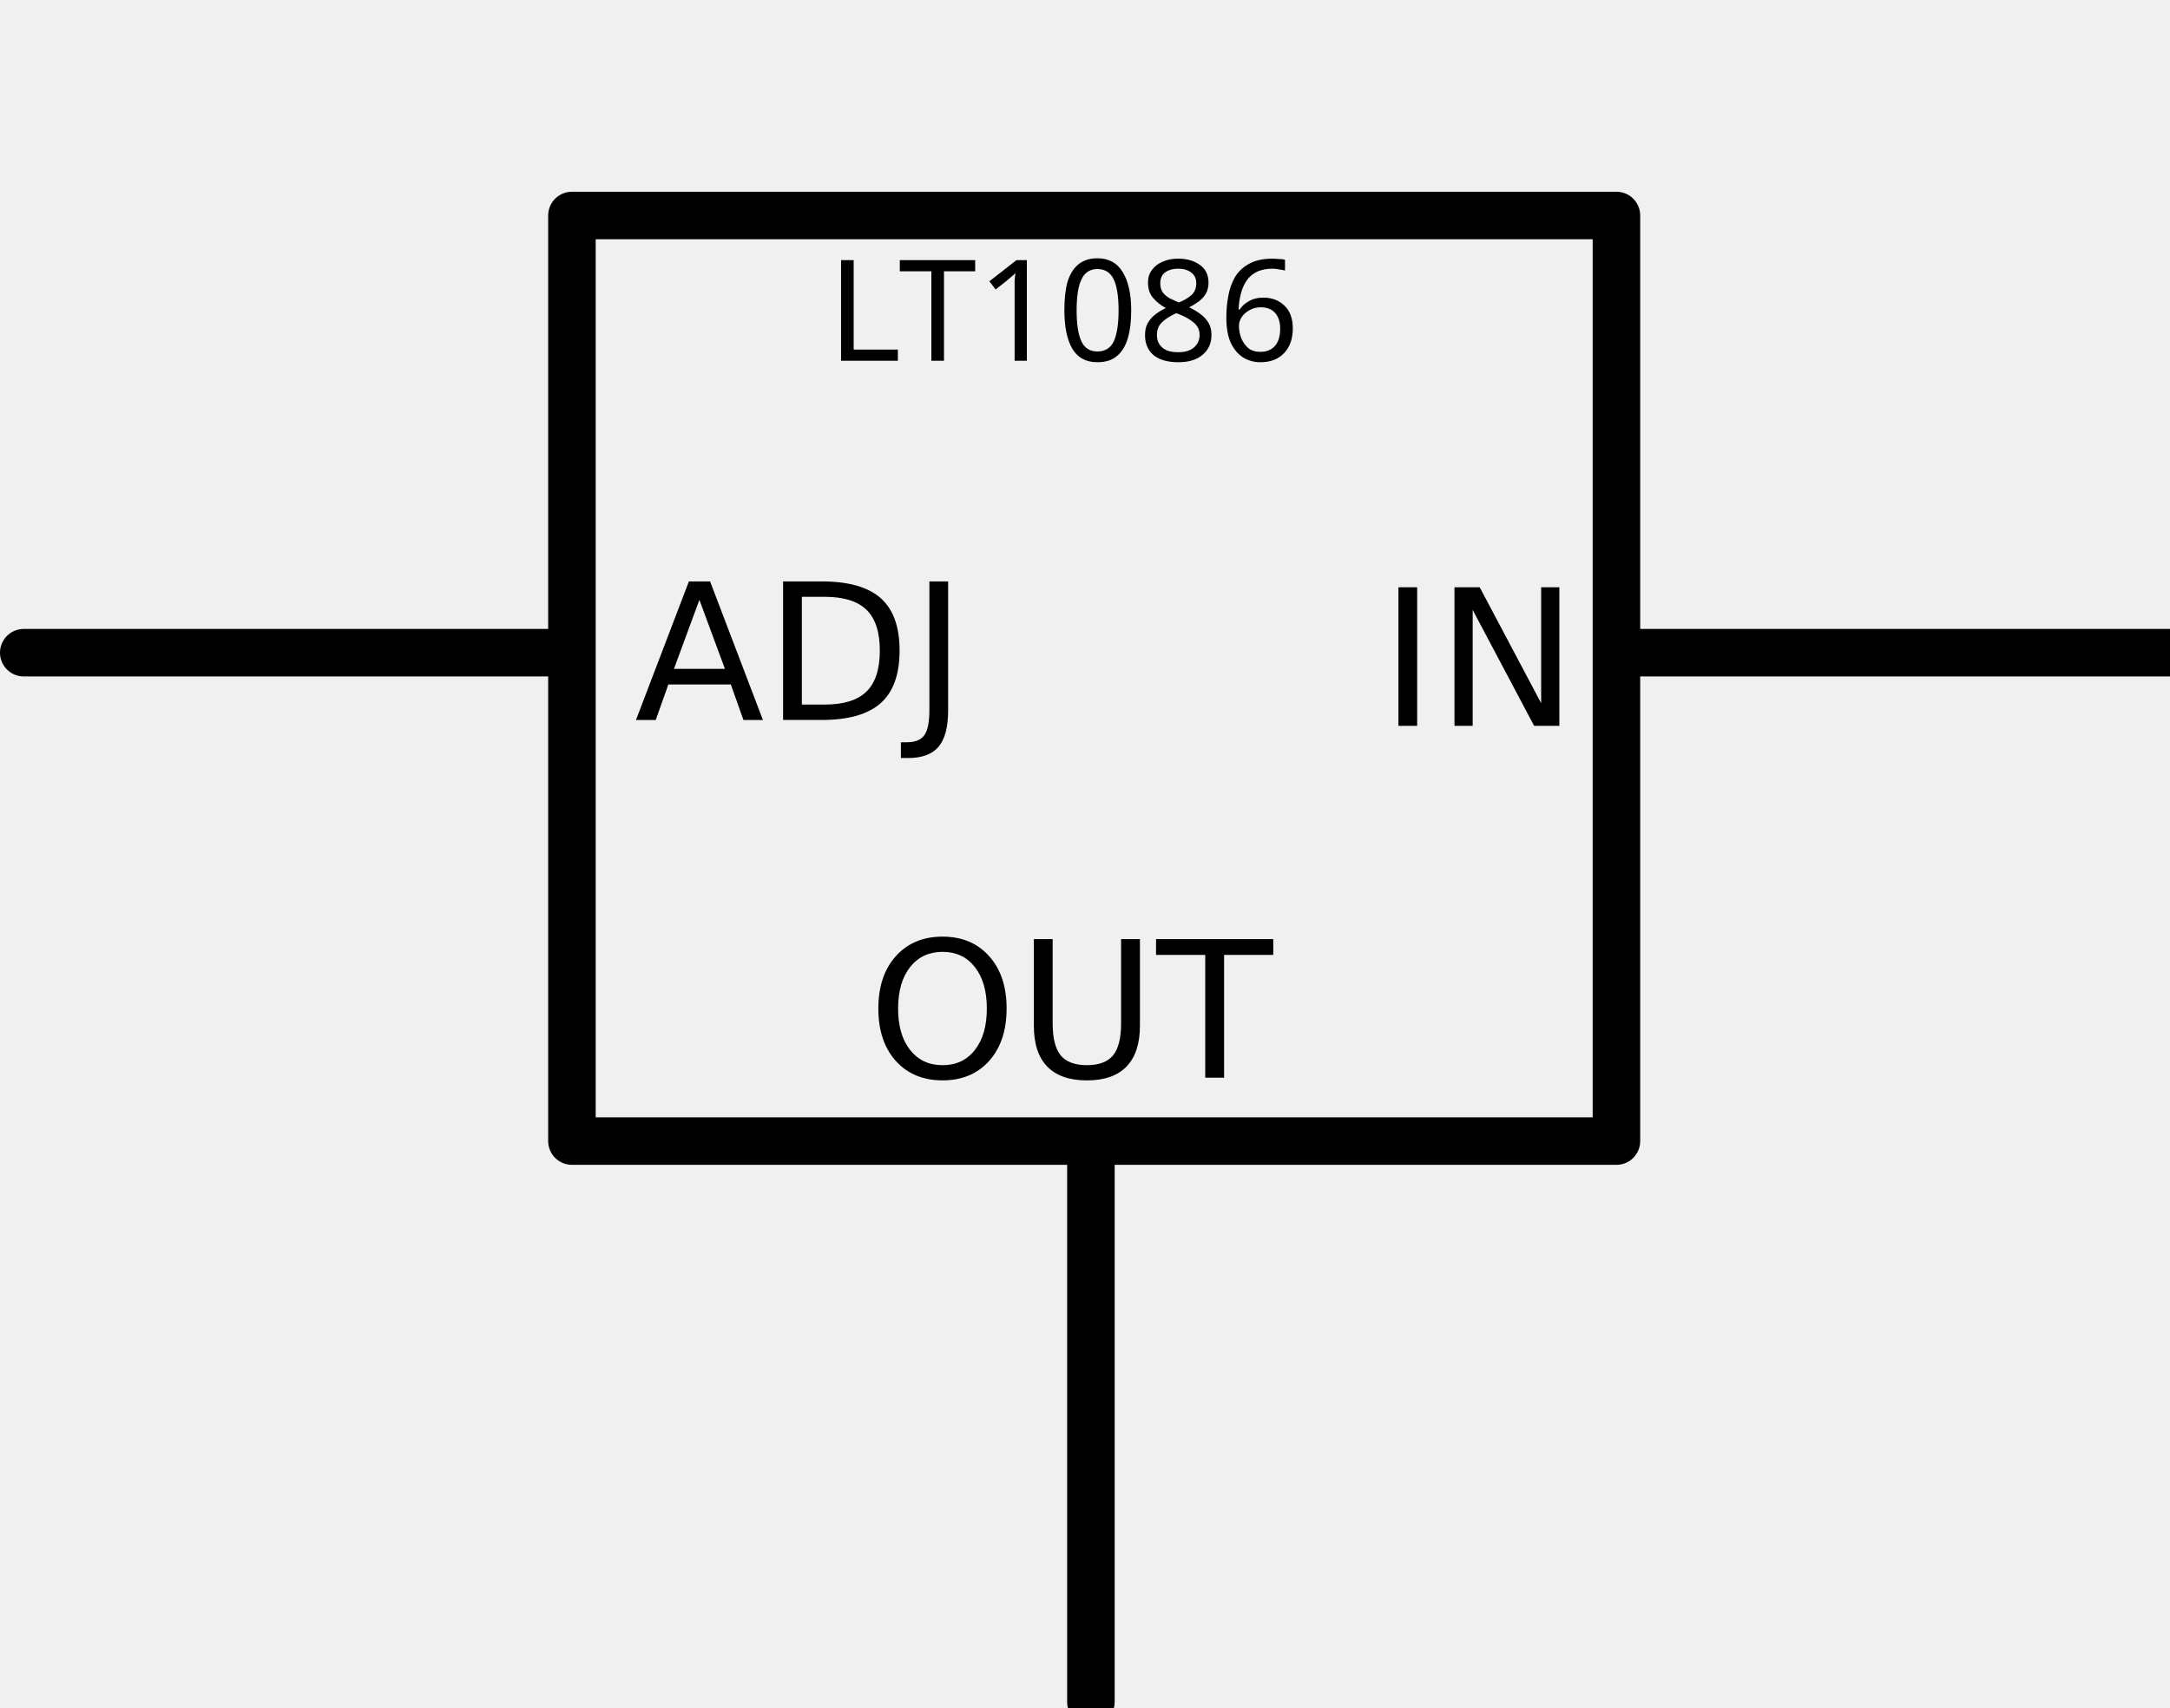
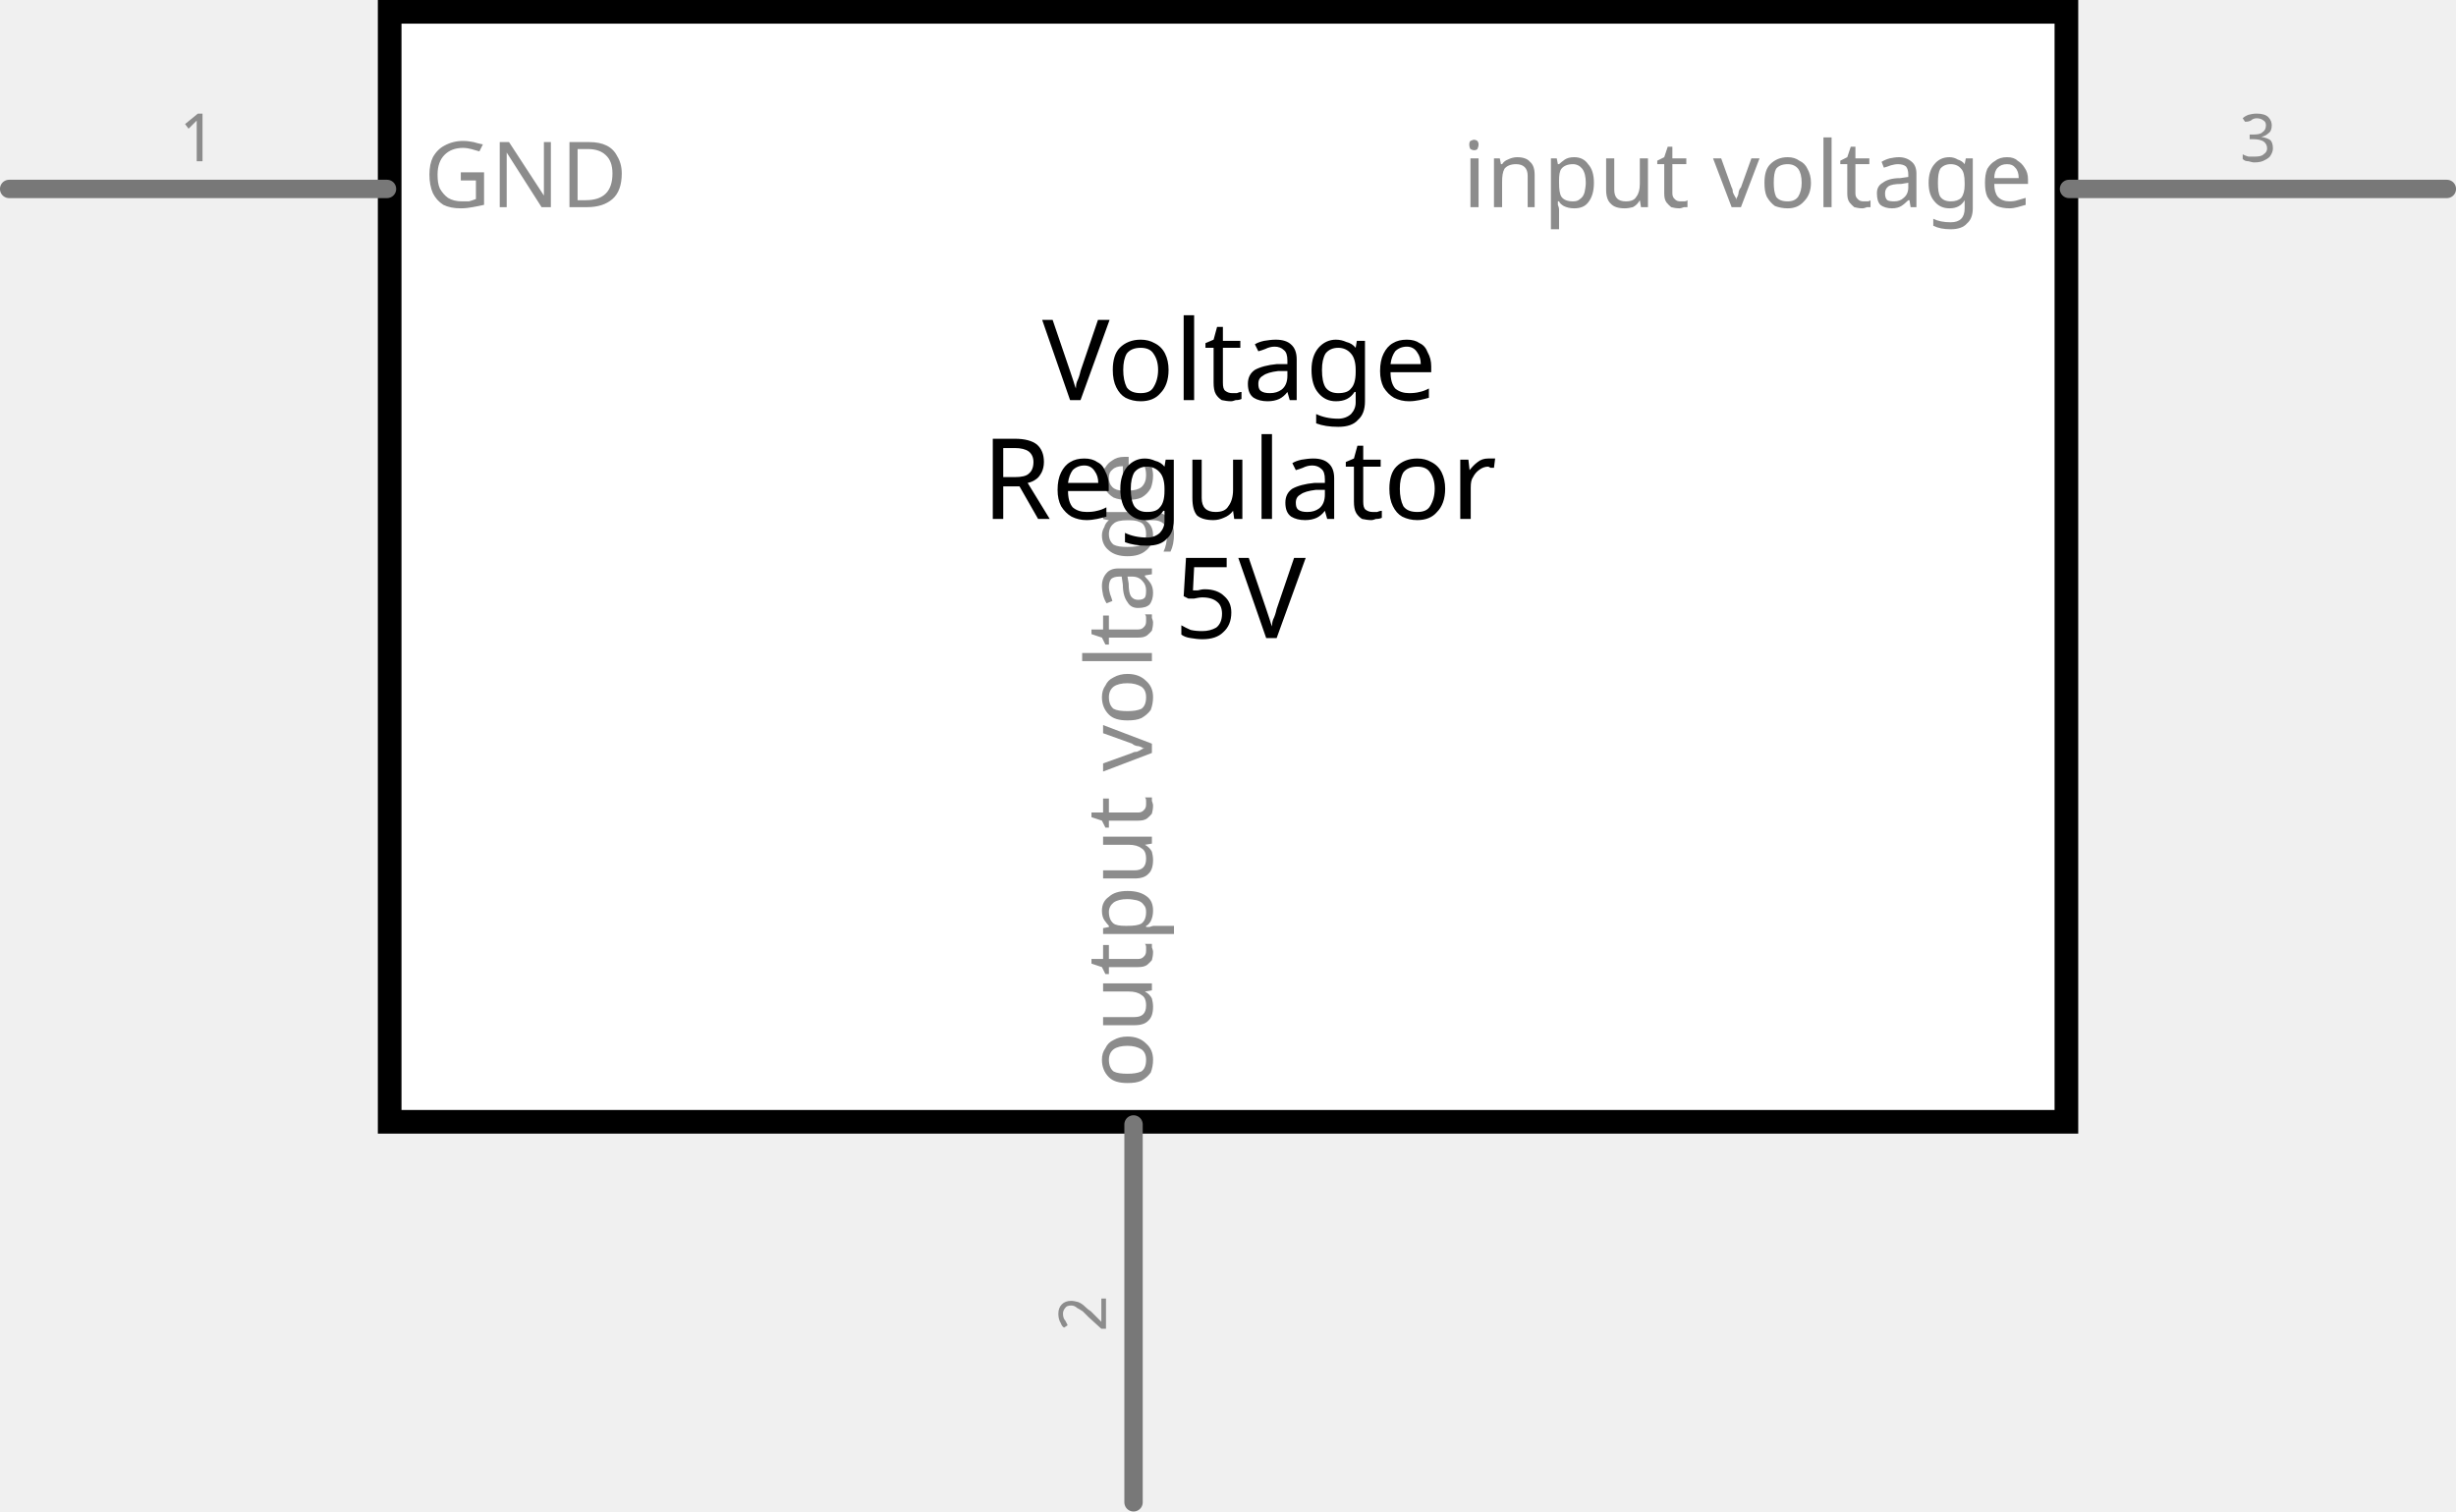
- <svg xmlns="http://www.w3.org/2000/svg" width="91.572" x="0px" version="1.0" y="0px" height="72.075" viewBox="0 0 91.322 71.394" id="svg2">
-   <defs id="defs5797" />
-   <g id="g5921">
-     <line style="fill:none;stroke:#000000;stroke-width:2;stroke-linecap:round;stroke-linejoin:round" id="connector0pin" y1="27.229" x1="23.25" y2="27.229" x2="1" />
-     <rect width="1" x="0" y="26.072" height="2" style="fill:none" id="connector0terminal" />
-     <line style="fill:none;stroke:#000000;stroke-width:2;stroke-linecap:round;stroke-linejoin:round" id="connector1pin" y1="71.394" y2="48.394" x1="45.91" x2="45.91" />
-     <rect width="2" x="44.91" y="71" height="1" style="fill:none" id="connector1terminal" />
-     <line style="fill:none;stroke:#000000;stroke-width:2;stroke-linecap:round;stroke-linejoin:round" id="connector2pin" y1="27.229" y2="27.229" x1="91.322" x2="68.322" />
-     <rect width="1" x="91" y="26.072" height="2" style="fill:none" id="connector2terminal" />
-     <rect width="43.957" x="24.069" y="8.828" height="38.957" style="fill:none;stroke:#000000;stroke-width:2;stroke-linecap:round;stroke-linejoin:round;stroke-miterlimit:4;stroke-dasharray:none" id="rect17" />
-     <path style="font-size:8px;font-style:normal;font-weight:normal;fill:#000000;fill-opacity:1;stroke:none;font-family:DroidSans" id="text3320" d="m 58.851,24.476 0.789,0 0,5.832 -0.789,0 0,-5.832 m 2.359,0 1.062,0 2.586,4.879 0,-4.879 0.766,0 0,5.832 -1.062,0 -2.586,-4.879 0,4.879 -0.766,0 0,-5.832" />
-     <path style="font-size:8px;font-style:normal;font-weight:normal;fill:#000000;fill-opacity:1;stroke:none;font-family:DroidSans" id="text3324" d="m 39.667,39.821 c -0.573,5e-6 -1.029,0.214 -1.367,0.641 -0.336,0.427 -0.504,1.009 -0.504,1.746 -10e-7,0.734 0.168,1.315 0.504,1.742 0.339,0.427 0.794,0.641 1.367,0.641 0.573,0 1.026,-0.214 1.359,-0.641 0.336,-0.427 0.504,-1.008 0.504,-1.742 -5e-6,-0.737 -0.168,-1.319 -0.504,-1.746 -0.333,-0.427 -0.786,-0.641 -1.359,-0.641 m 0,-0.641 c 0.818,6e-6 1.471,0.275 1.961,0.824 0.49,0.547 0.734,1.281 0.734,2.203 -5e-6,0.919 -0.245,1.654 -0.734,2.203 -0.49,0.547 -1.143,0.82 -1.961,0.82 -0.82,0 -1.477,-0.273 -1.969,-0.82 -0.49,-0.547 -0.734,-1.281 -0.734,-2.203 -10e-7,-0.922 0.245,-1.656 0.734,-2.203 0.492,-0.549 1.148,-0.824 1.969,-0.824 m 3.84,0.105 0.793,0 0,3.543 c -10e-7,0.625 0.113,1.076 0.34,1.352 0.227,0.273 0.594,0.41 1.102,0.41 0.505,0 0.871,-0.137 1.098,-0.41 0.227,-0.276 0.34,-0.727 0.34,-1.352 l 0,-3.543 0.793,0 0,3.641 c -5e-6,0.76 -0.189,1.335 -0.566,1.723 -0.375,0.388 -0.93,0.582 -1.664,0.582 -0.737,0 -1.294,-0.194 -1.672,-0.582 -0.375,-0.388 -0.563,-0.962 -0.562,-1.723 l 0,-3.641 m 5.141,0 4.934,0 0,0.664 -2.07,0 0,5.168 -0.793,0 0,-5.168 -2.07,0 0,-0.664" />
-     <path style="font-size:8px;font-style:normal;font-weight:normal;fill:#000000;fill-opacity:1;stroke:none;font-family:DroidSans" id="text2638" d="m 29.433,25.007 -1.07,2.902 2.145,0 -1.074,-2.902 m -0.445,-0.777 0.895,0 2.223,5.832 -0.82,0 -0.531,-1.496 -2.629,0 -0.531,1.496 -0.832,0 2.227,-5.832 m 4.754,0.648 0,4.535 0.953,0 c 0.805,1e-6 1.393,-0.182 1.766,-0.547 0.375,-0.365 0.562,-0.94 0.562,-1.727 -5e-6,-0.781 -0.188,-1.353 -0.562,-1.715 -0.372,-0.365 -0.961,-0.547 -1.766,-0.547 l -0.953,0 m -0.789,-0.648 1.621,0 c 1.13,6e-6 1.96,0.236 2.488,0.707 0.529,0.469 0.793,1.203 0.793,2.203 -6e-6,1.005 -0.266,1.743 -0.797,2.215 -0.531,0.471 -1.359,0.707 -2.484,0.707 l -1.621,0 0,-5.832 m 6.156,0 0.789,0 0,5.426 c -2e-6,0.703 -0.134,1.214 -0.402,1.531 -0.266,0.318 -0.694,0.477 -1.285,0.477 l -0.301,0 0,-0.664 0.246,0 c 0.349,0 0.595,-0.098 0.738,-0.293 0.143,-0.195 0.215,-0.546 0.215,-1.051 l 0,-5.426" />
-     <g style="font-size:5.932px;font-style:normal;font-weight:normal;line-height:125%;letter-spacing:0px;word-spacing:0px;fill:#000000;fill-opacity:1;stroke:none;font-family:Sans" id="text5917" xml:space="preserve">
-       <text x="34.815" y="14.944" id="tspan5919">LT1086</text>
+ <svg xmlns="http://www.w3.org/2000/svg" version="1.2" baseProfile="tiny" x="0in" y="0in" width="1.3in" height="0.8in" viewBox="0 0 33.02 20.32">
+   <g id="schematic">
+     <rect class="interior rect" x="5.239" y="0.159" width="22.543" height="14.922" fill="#FFFFFF" stroke="#000000" stroke-width="0.318" stroke-linecap="round" />
+     <line class="pin" x1="27.817" y1="2.54" x2="32.897" y2="2.54" fill="none" stroke="#787878" stroke-width="0.247" stroke-linecap="round" id="connector2pin" />
+     <text class="text" font-family="'Droid Sans'" stroke="none" stroke-width="0" fill="#8c8c8c" font-size="0.882" x="30.357" y="2.17" text-anchor="middle">3</text>
+     <text class="text" font-family="'Droid Sans'" stroke="none" stroke-width="0" fill="#8c8c8c" font-size="1.235" x="27.323" y="2.787" text-anchor="end">input voltage</text>
+     <rect class="terminal" x="32.897" y="2.417" width="0.247" height="0.247" fill="none" stroke="none" stroke-width="0" id="connector2terminal" />
+     <line class="pin" x1="0.123" y1="2.54" x2="5.203" y2="2.54" fill="none" stroke="#787878" stroke-width="0.247" stroke-linecap="round" id="connector0pin" />
+     <text class="text" font-family="'Droid Sans'" stroke="none" stroke-width="0" fill="#8c8c8c" font-size="0.882" x="2.663" y="2.17" text-anchor="middle">1</text>
+     <text class="text" font-family="'Droid Sans'" stroke="none" stroke-width="0" fill="#8c8c8c" font-size="1.235" x="5.697" y="2.787" text-anchor="start">GND</text>
+     <rect class="terminal" x="-0.123" y="2.417" width="0.247" height="0.247" fill="none" stroke="none" stroke-width="0" id="connector0terminal" />
+     <line class="pin" x1="15.24" y1="15.117" x2="15.24" y2="20.197" fill="none" stroke="#787878" stroke-width="0.247" stroke-linecap="round" id="connector1pin" />
+     <g transform="translate(14.8696,17.6565)">
+       <g transform="rotate(270)">
+         <text class="text" font-family="'Droid Sans'" stroke="none" stroke-width="0" fill="#8c8c8c" font-size="0.882" x="0" y="0" text-anchor="middle">2</text>
+       </g>
    </g>
+     <g transform="translate(15.4869,14.6226)">
+       <g transform="rotate(270)">
+         <text class="text" font-family="'Droid Sans'" stroke="none" stroke-width="0" fill="#8c8c8c" font-size="1.235" x="0" y="0" text-anchor="start">output voltage</text>
+       </g>
+     </g>
+     <rect class="terminal" x="15.117" y="20.197" width="0.247" height="0.247" fill="none" stroke="none" stroke-width="0" id="connector1terminal" />
+     <text class="text" id="label" font-family="'Droid Sans'" stroke="none" stroke-width="0" fill="#000000" font-size="1.499" x="16.669" y="5.38" text-anchor="middle">Voltage</text>
+     <text class="text" id="label" font-family="'Droid Sans'" stroke="none" stroke-width="0" fill="#000000" font-size="1.499" x="16.669" y="6.979" text-anchor="middle">Regulator</text>
+     <text class="text" id="label" font-family="'Droid Sans'" stroke="none" stroke-width="0" fill="#000000" font-size="1.499" x="16.669" y="8.578" text-anchor="middle">5V</text>
  </g>
</svg>
